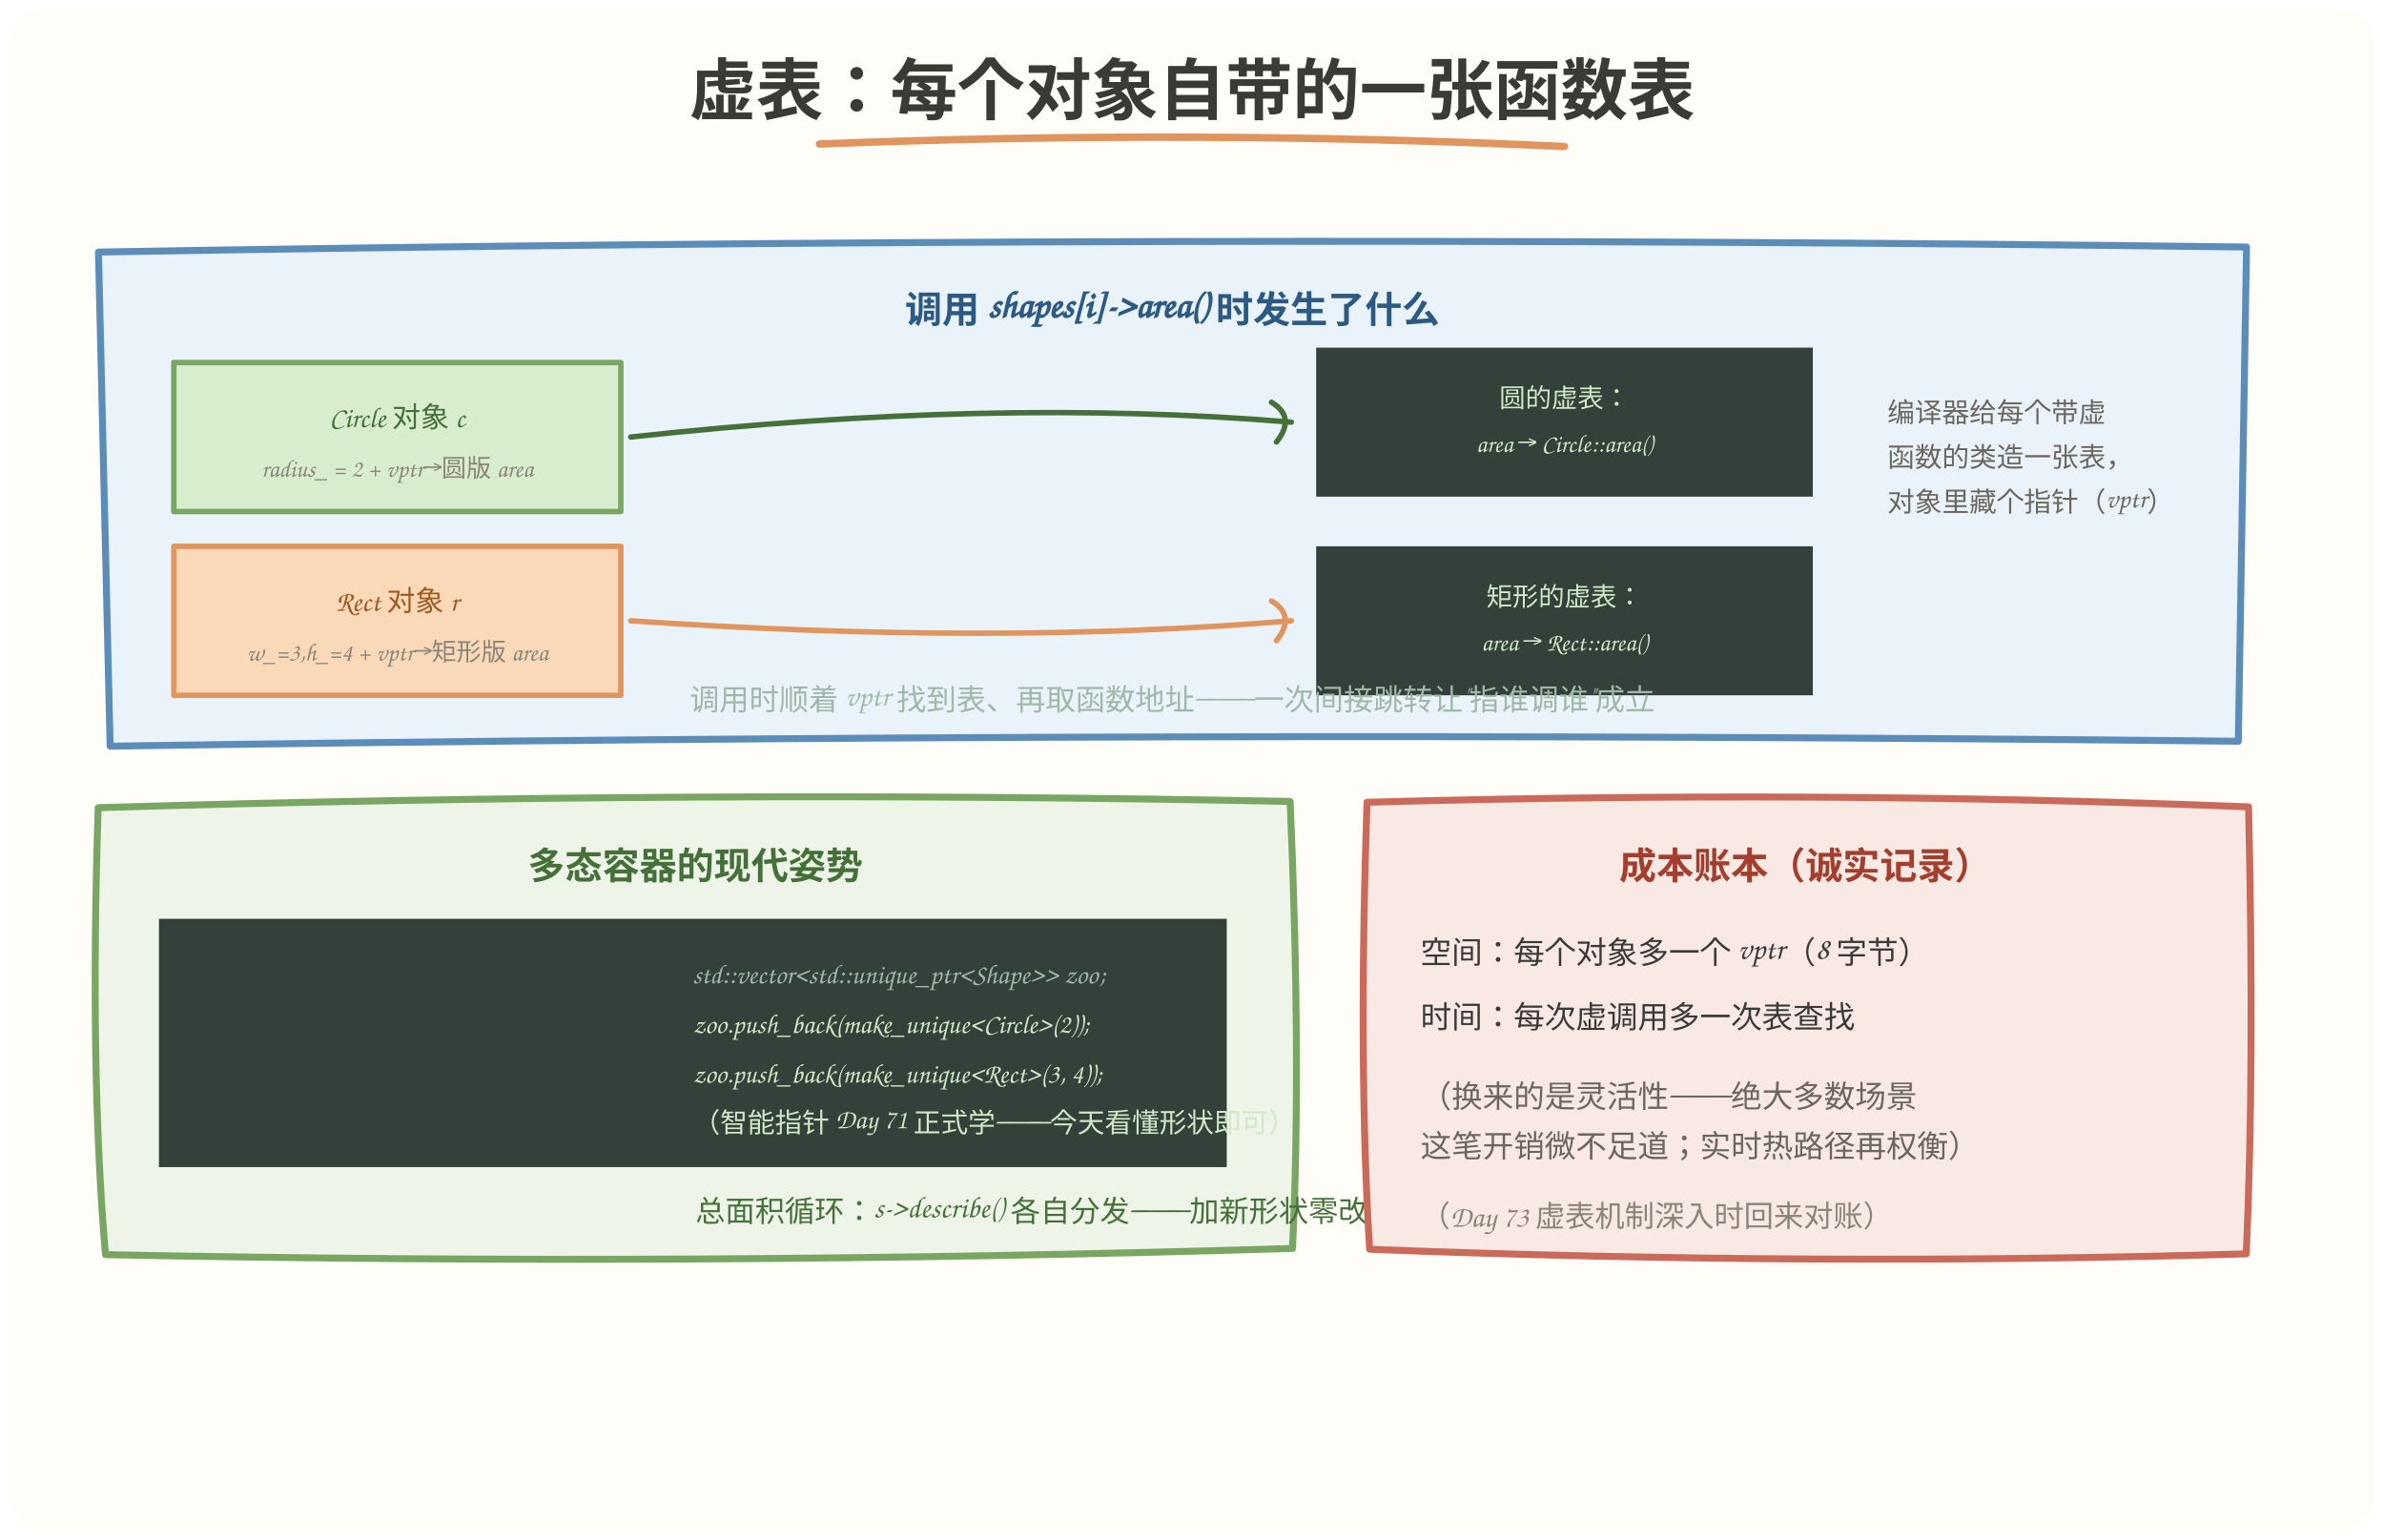
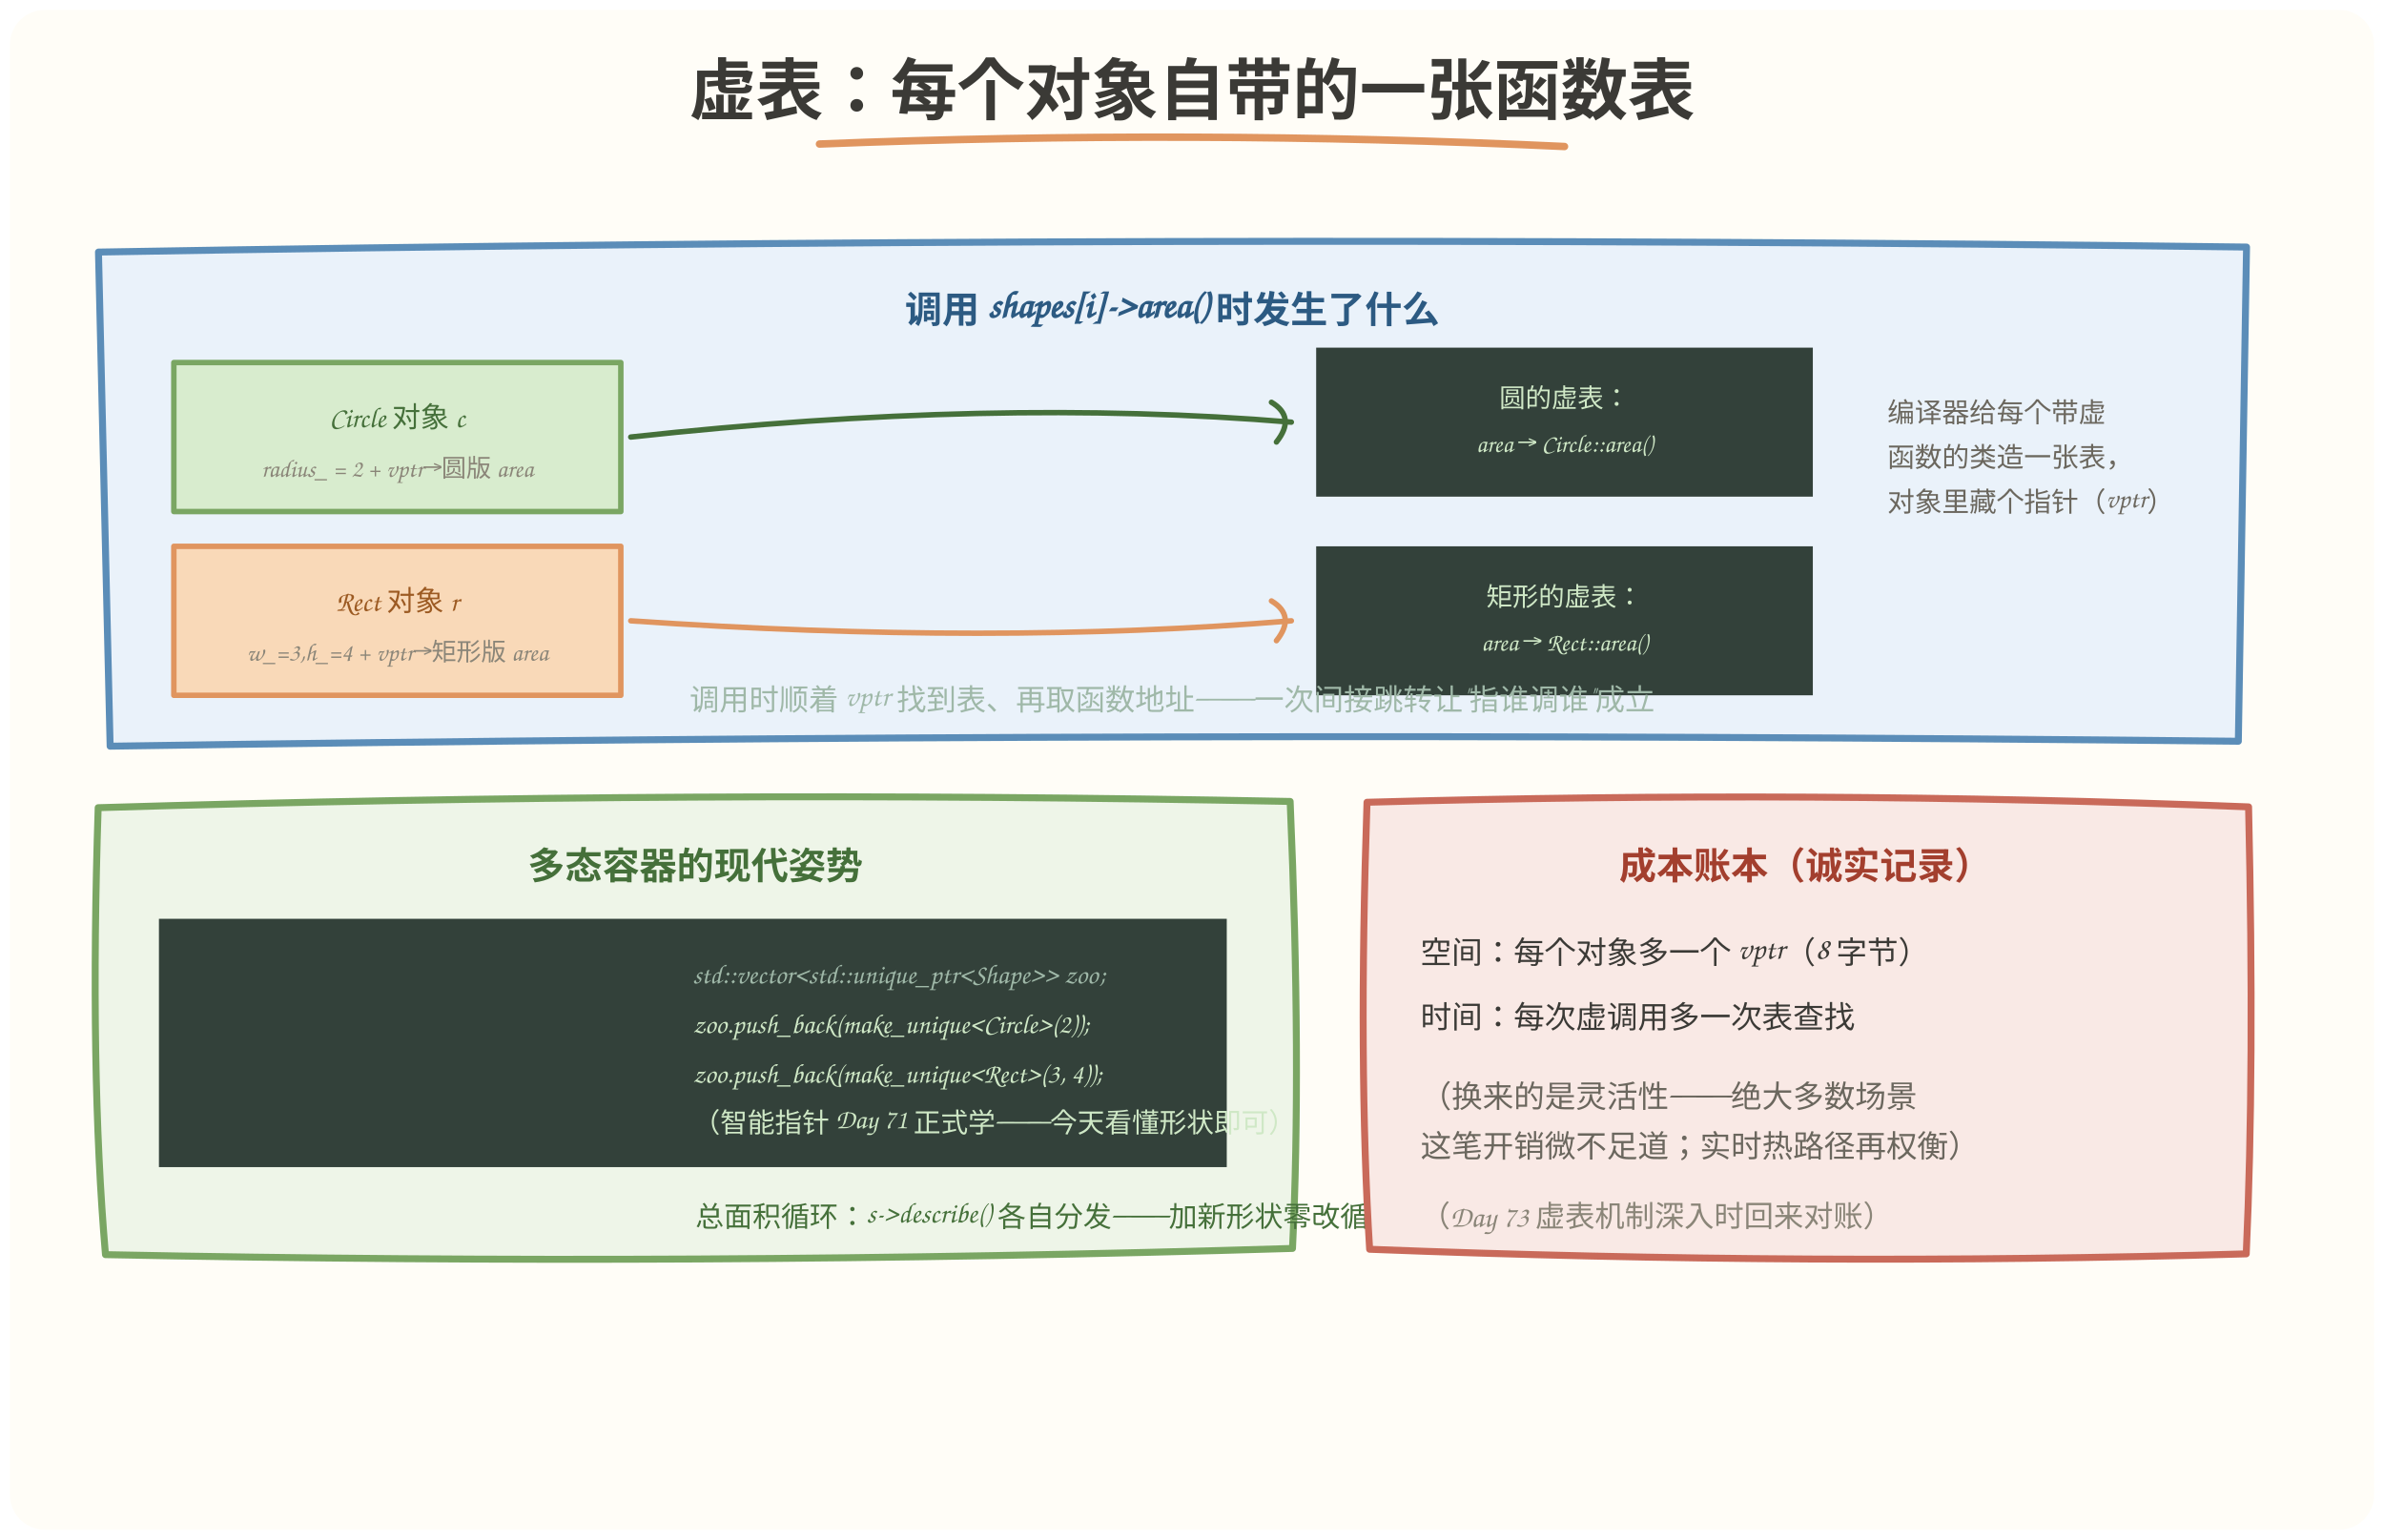
<svg xmlns="http://www.w3.org/2000/svg" viewBox="0 0 960 620" font-family="'Kaiti SC','KaiTi','Comic Sans MS',cursive">
  <rect x="4" y="4" width="952" height="612" rx="14" fill="#fffdf7" />
  <g stroke-linecap="round" stroke-linejoin="round">
    <text x="480" y="46" text-anchor="middle" font-size="27" font-weight="bold" fill="#3b3a36">虚表：每个对象自带的一张函数表</text>
    <path d="M 330,58 Q 480,52 630,59" fill="none" stroke="#e0955f" stroke-width="3" />
    <path d="M 40,100 Q 470,94 905,101 L 901,300 Q 470,294 44,299 Z" fill="#eaf2fa" stroke="#5b8db8" stroke-width="2.8" transform="rotate(-0.2 472 200)" />
    <text x="472" y="130" text-anchor="middle" font-size="15" font-weight="bold" fill="#2c5a82">调用 shapes[i]-&gt;area() 时发生了什么</text>
    <rect x="70" y="146" width="180" height="60" fill="#d8ecce" stroke="#7aa663" stroke-width="2.2" />
    <text x="160" y="172" text-anchor="middle" font-size="11.5" fill="#45703a">Circle 对象 c</text>
    <text x="160" y="192" text-anchor="middle" font-size="10" fill="#8a8578">radius_ = 2 + vptr→圆版 area</text>
    <rect x="70" y="220" width="180" height="60" fill="#f9d9b8" stroke="#e0955f" stroke-width="2.2" />
    <text x="160" y="246" text-anchor="middle" font-size="11.5" fill="#9c5a22">Rect 对象 r</text>
    <text x="160" y="266" text-anchor="middle" font-size="10" fill="#8a8578">w_=3,h_=4 + vptr→矩形版 area</text>
    <path d="M 254,176 Q 400,160 520,170" fill="none" stroke="#45703a" stroke-width="2.2" />
    <path d="M 512,162 Q 522,168 514,178" fill="none" stroke="#45703a" stroke-width="2.2" />
    <path d="M 254,250 Q 400,260 520,250" fill="none" stroke="#e0955f" stroke-width="2.2" />
    <path d="M 512,242 Q 522,248 514,258" fill="none" stroke="#e0955f" stroke-width="2.2" />
    <rect x="530" y="140" width="200" height="60" fill="#33413a" />
    <text x="630" y="164" text-anchor="middle" font-size="10.5" fill="#cfe8c6">圆的虚表：</text>
    <text x="630" y="182" text-anchor="middle" font-size="10" fill="#cfe8c6">area → Circle::area()</text>
    <rect x="530" y="220" width="200" height="60" fill="#33413a" />
    <text x="630" y="244" text-anchor="middle" font-size="10.5" fill="#cfe8c6">矩形的虚表：</text>
    <text x="630" y="262" text-anchor="middle" font-size="10" fill="#cfe8c6">area → Rect::area()</text>
    <text x="760" y="170" font-size="11" fill="#6b675e">编译器给每个带虚</text>
    <text x="760" y="188" font-size="11" fill="#6b675e">函数的类造一张表，</text>
    <text x="760" y="206" font-size="11" fill="#6b675e">对象里藏个指针（vptr）</text>
    <text x="472" y="286" text-anchor="middle" font-size="12" fill="#9fb8a8">调用时顺着 vptr 找到表、再取函数地址——一次间接跳转让"指谁调谁"成立</text>
    <path d="M 40,324 Q 280,318 520,324 Q 524,430 520,504 Q 280,510 42,504 Q 36,430 40,324 Z" fill="#eef5e8" stroke="#7aa663" stroke-width="2.8" transform="rotate(-0.3 280 414)" />
    <text x="280" y="354" text-anchor="middle" font-size="15" font-weight="bold" fill="#45703a">多态容器的现代姿势</text>
    <rect x="64" y="370" width="430" height="100" fill="#33413a" />
    <text x="279" y="396" font-size="11" fill="#9fb8a8">std::vector&lt;std::unique_ptr&lt;Shape&gt;&gt; zoo;</text>
    <text x="279" y="416" font-size="11" fill="#cfe8c6">zoo.push_back(make_unique&lt;Circle&gt;(2));</text>
    <text x="279" y="436" font-size="11" fill="#cfe8c6">zoo.push_back(make_unique&lt;Rect&gt;(3, 4));</text>
    <text x="279" y="456" font-size="11" fill="#cfe8c6">（智能指针 Day 71 正式学——今天看懂形状即可）</text>
-     <text x="280" y="492" font-size="12" fill="#45703a">总面积循环：s-&gt;describe() 各自分发——加新形状零改循环</text>
+     <text x="280" y="494" font-size="11.5" fill="#45703a">总面积循环：s-&gt;describe() 各自分发——加新形状零改循环</text>
+     <text x="572" y="494" font-size="11" fill="#8a8578">（Day 73 虚表深入时回来对账）</text>
    <path d="M 550,324 Q 730,318 905,324 Q 908,430 905,504 Q 730,510 552,504 Q 547,430 550,324 Z" fill="#f9e9e5" stroke="#c96a5a" stroke-width="2.8" transform="rotate(0.3 727 414)" />
    <text x="727" y="354" text-anchor="middle" font-size="15" font-weight="bold" fill="#a33f2e">成本账本（诚实记录）</text>
    <text x="572" y="388" font-size="12.5" fill="#3b3a36">空间：每个对象多一个 vptr（8 字节）</text>
    <text x="572" y="414" font-size="12.5" fill="#3b3a36">时间：每次虚调用多一次表查找</text>
    <text x="572" y="446" font-size="12.5" fill="#6b675e">（换来的是灵活性——绝大多数场景</text>
    <text x="572" y="466" font-size="12.5" fill="#6b675e">这笔开销微不足道；实时热路径再权衡）</text>
    <text x="572" y="494" font-size="12" fill="#8a8578">（Day 73 虚表机制深入时回来对账）</text>
  </g>
</svg>
